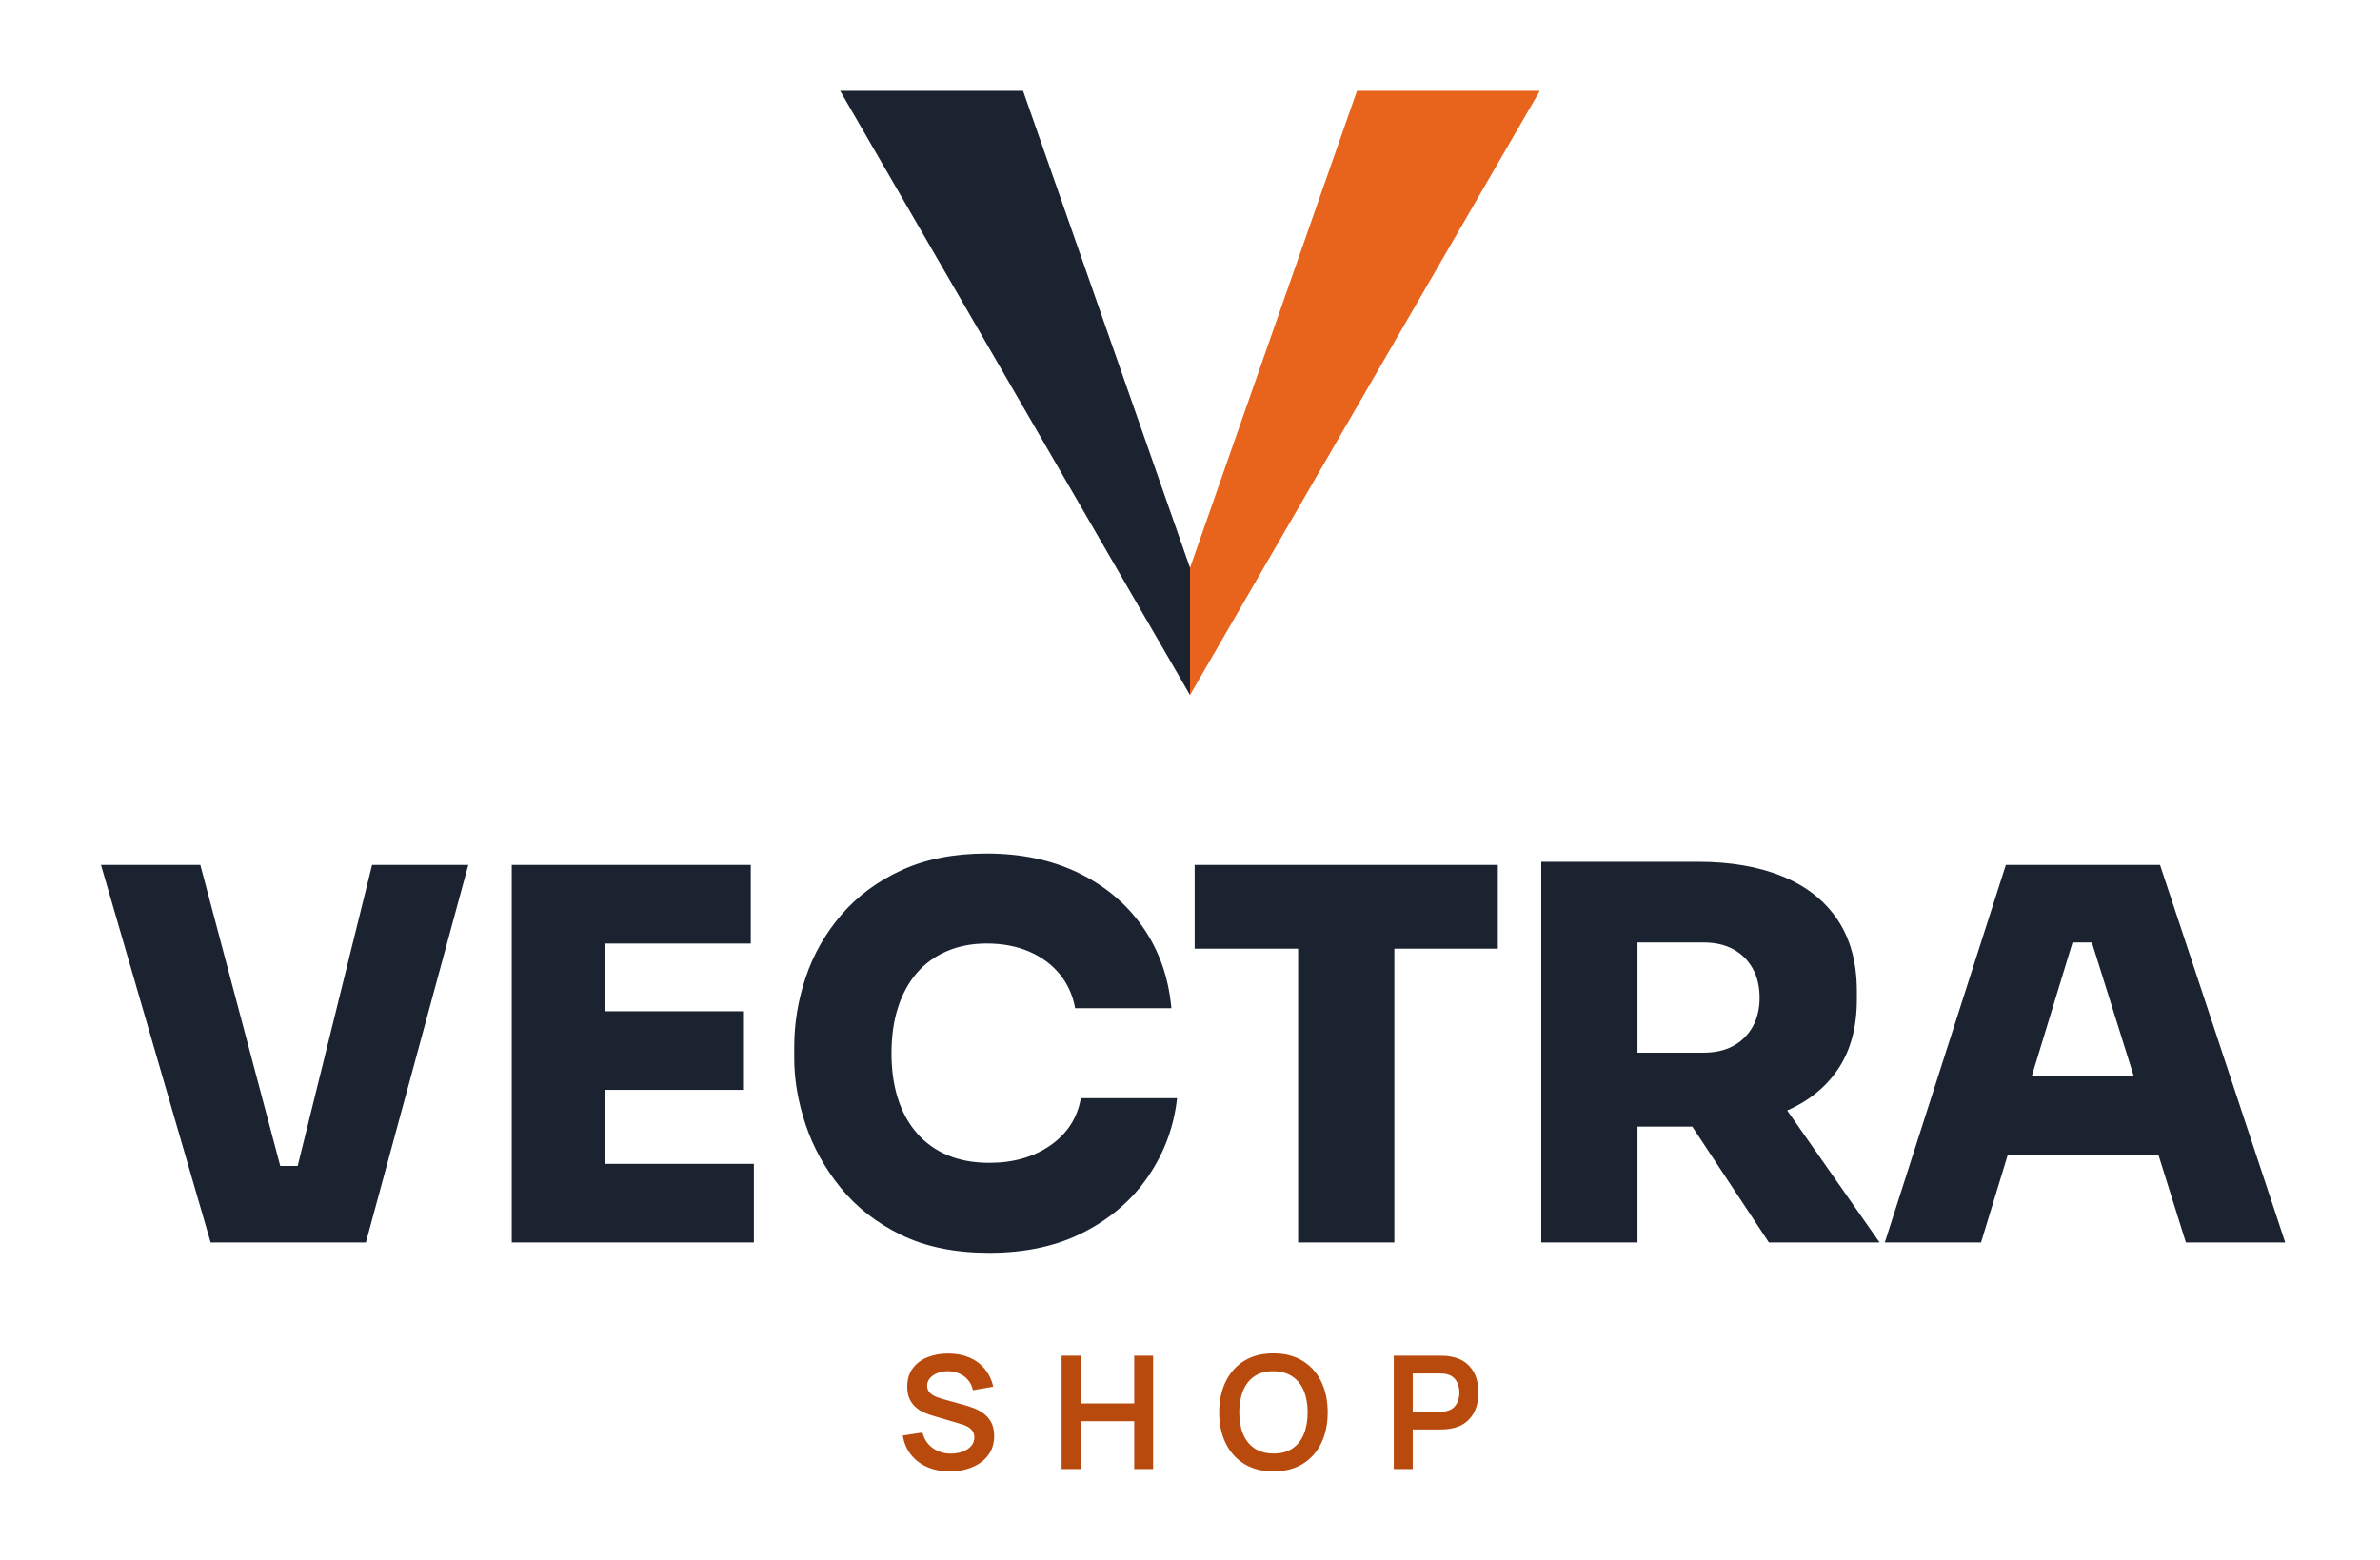
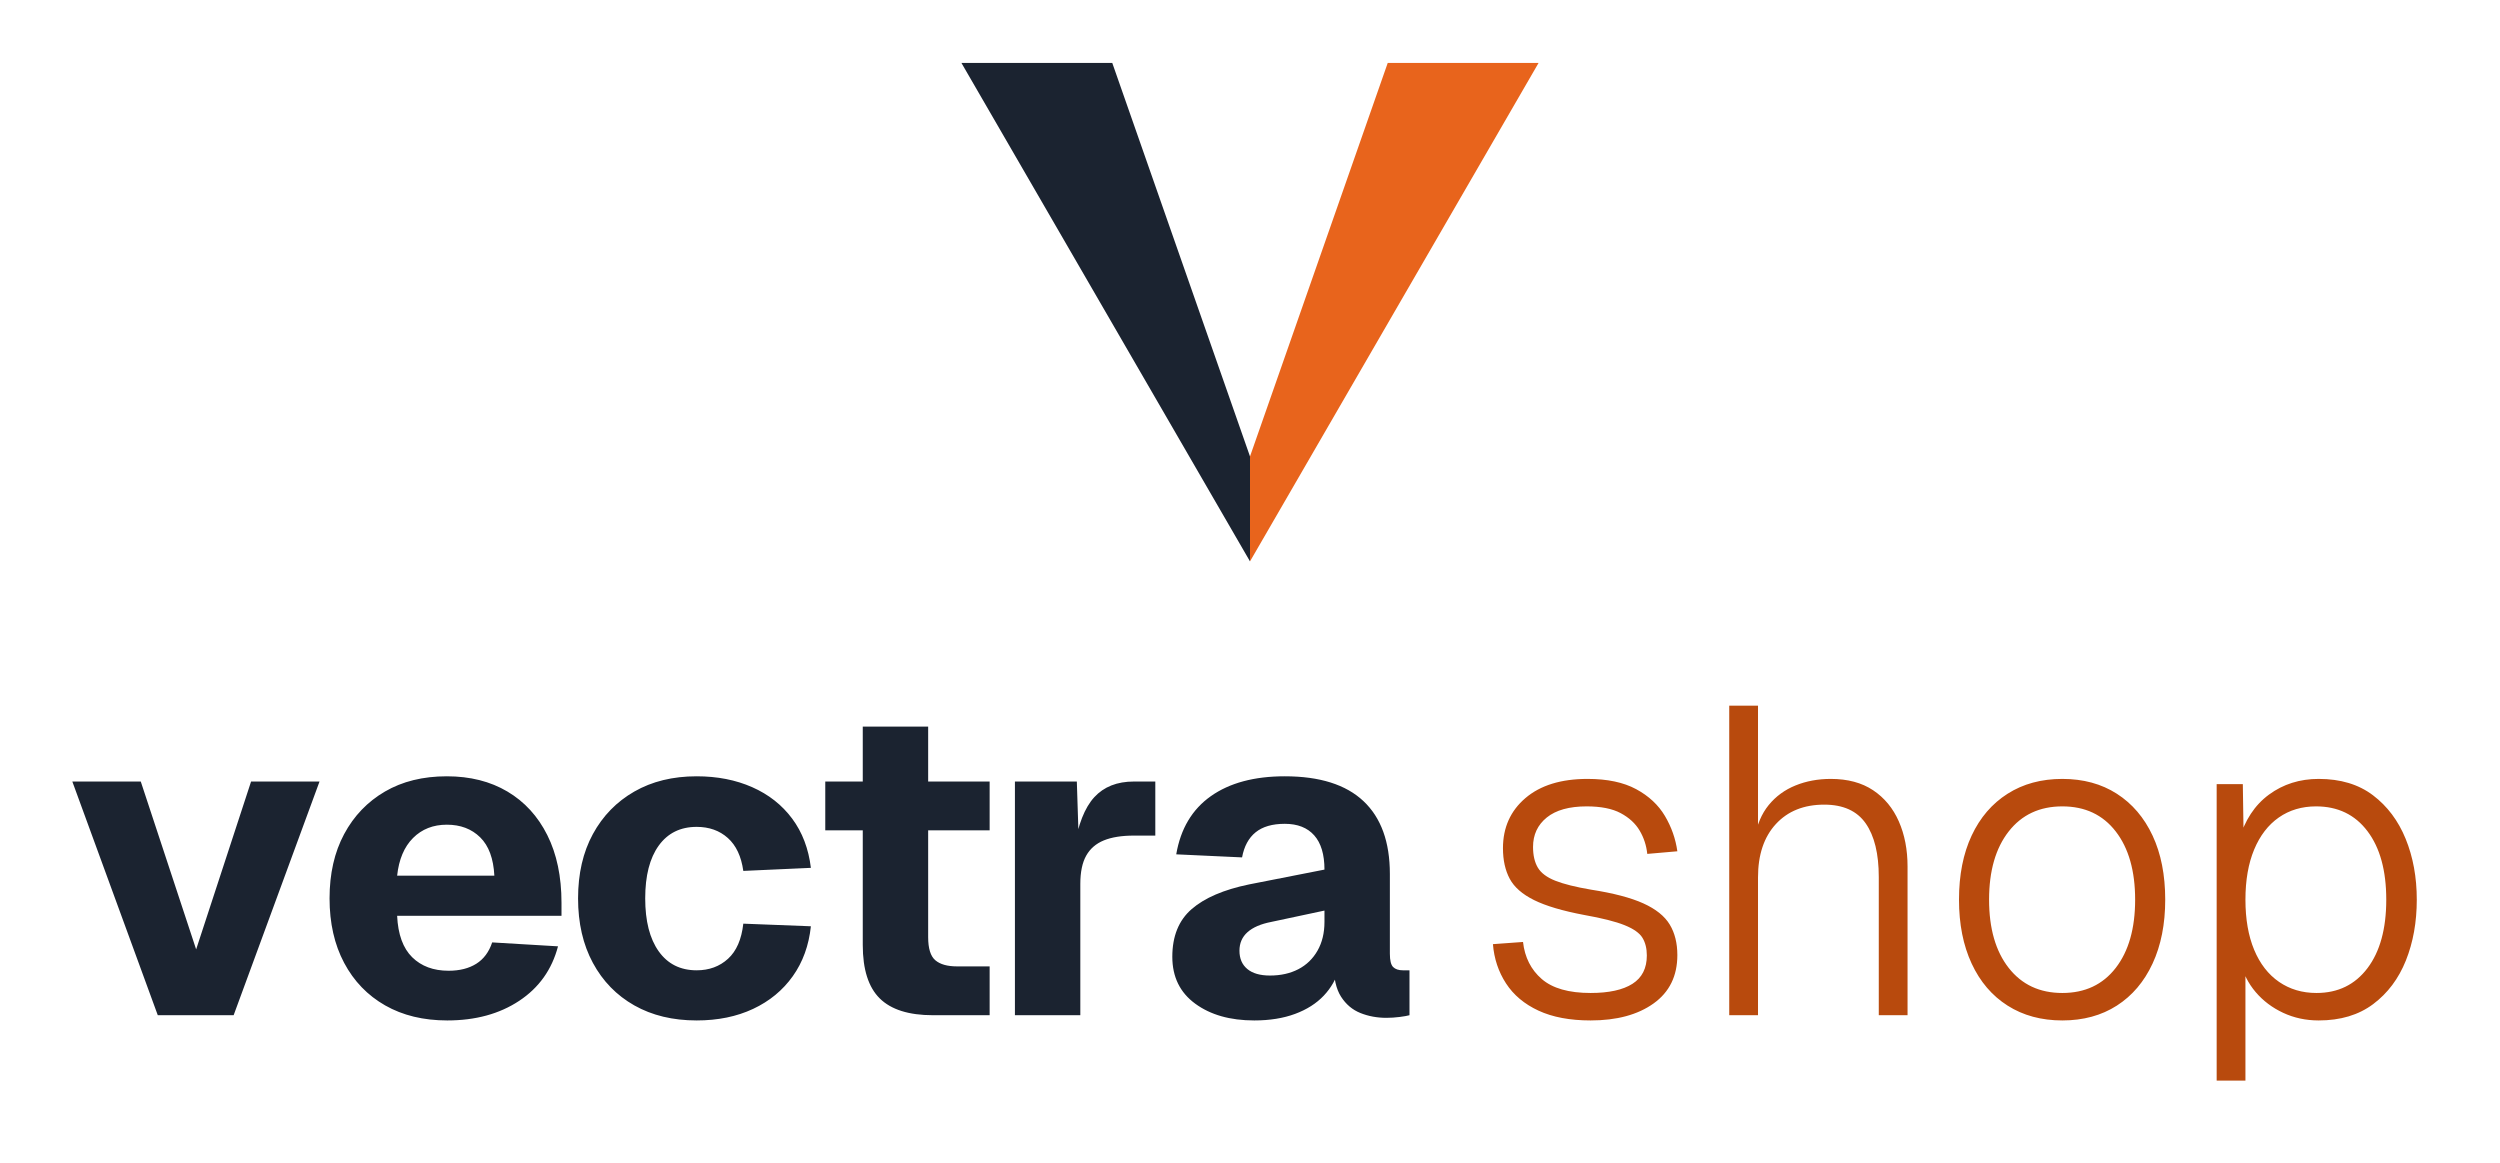
- <svg xmlns="http://www.w3.org/2000/svg" viewBox="0 0 630.19 413.00" width="630" height="413" role="img" aria-label="Vectra Shop">
-   <polygon fill="#1B2330" points="222.46,24.00 270.89,24.00 315.10,150.32 315.10,184.00" />
-   <polygon fill="#E8641C" points="407.73,24.00 359.31,24.00 315.10,150.32 315.10,184.00" />
-   <path fill="#1B2330" transform="translate(24.00,329.00)" d="M31.781 0.0 2.74 -100.0H29.041L50.822 -17.945L46.027 -20.274H59.178L54.247 -17.945L74.521 -100.0H100.0L72.877 0.0ZM111.507 0.0V-100.0H136.164V0.0ZM133.425 0.0V-20.822H175.616V0.0ZM133.425 -40.411V-61.233H172.74V-40.411ZM133.425 -79.178V-100.0H174.795V-79.178ZM237.945 2.74Q224.384 2.74 214.658 -1.986Q204.932 -6.712 198.63 -14.452Q192.329 -22.192 189.315 -31.233Q186.301 -40.274 186.301 -48.767V-51.781Q186.301 -61.233 189.384 -70.342Q192.466 -79.452 198.836 -86.849Q205.205 -94.247 214.795 -98.63Q224.384 -103.014 237.26 -103.014Q250.959 -103.014 261.575 -97.877Q272.192 -92.74 278.63 -83.493Q285.068 -74.247 286.164 -62.055H260.685Q259.726 -67.26 256.575 -71.096Q253.425 -74.932 248.493 -77.055Q243.562 -79.178 237.26 -79.178Q231.37 -79.178 226.644 -77.123Q221.918 -75.068 218.699 -71.301Q215.479 -67.534 213.767 -62.192Q212.055 -56.849 212.055 -50.137Q212.055 -43.425 213.767 -38.082Q215.479 -32.74 218.836 -28.904Q222.192 -25.068 226.986 -23.082Q231.781 -21.096 237.945 -21.096Q247.534 -21.096 254.178 -25.753Q260.822 -30.411 262.192 -38.219H287.671Q286.438 -26.986 280.137 -17.671Q273.836 -8.356 263.151 -2.808Q252.466 2.74 237.945 2.74ZM319.726 0.0V-80.548H345.205V0.0ZM292.329 -77.808V-100.0H372.603V-77.808ZM384.11 0.0V-100.822H409.589V0.0ZM444.384 0.0 416.301 -42.466H443.973L473.699 0.0ZM403.151 -30.685V-50.274H427.123Q431.644 -50.274 434.932 -52.055Q438.219 -53.836 440.068 -57.123Q441.918 -60.411 441.918 -64.795Q441.918 -69.315 440.068 -72.603Q438.219 -75.89 434.932 -77.671Q431.644 -79.452 427.123 -79.452H403.151V-100.822H425.616Q438.63 -100.822 448.082 -96.918Q457.534 -93.014 462.603 -85.411Q467.671 -77.808 467.671 -66.575V-64.384Q467.671 -53.151 462.534 -45.685Q457.397 -38.219 448.014 -34.452Q438.63 -30.685 425.616 -30.685ZM475.068 0.0 507.123 -100.0H547.945L581.096 0.0H554.795L529.041 -82.192L536.301 -79.452H518.219L525.616 -82.192L500.548 0.0ZM501.233 -23.151 508.904 -43.973H546.849L554.521 -23.151Z" />
-   <path fill="#B84A0D" transform="translate(237.45,389.00)" d="M14.021 0.625Q10.729 0.625 8.094 -0.521Q5.458 -1.667 3.76 -3.802Q2.063 -5.938 1.604 -8.875L6.813 -9.667Q7.479 -7 9.552 -5.542Q11.625 -4.083 14.333 -4.083Q15.938 -4.083 17.354 -4.583Q18.771 -5.083 19.656 -6.042Q20.542 -7 20.542 -8.396Q20.542 -9.021 20.333 -9.552Q20.125 -10.083 19.719 -10.5Q19.313 -10.917 18.677 -11.26Q18.042 -11.604 17.208 -11.854L9.458 -14.146Q8.458 -14.438 7.302 -14.927Q6.146 -15.417 5.115 -16.281Q4.083 -17.146 3.427 -18.49Q2.771 -19.833 2.771 -21.813Q2.771 -24.708 4.24 -26.677Q5.708 -28.646 8.198 -29.625Q10.688 -30.604 13.729 -30.583Q16.813 -30.563 19.229 -29.531Q21.646 -28.5 23.271 -26.542Q24.896 -24.583 25.563 -21.813L20.167 -20.875Q19.833 -22.458 18.885 -23.573Q17.938 -24.688 16.573 -25.271Q15.208 -25.854 13.667 -25.896Q12.167 -25.917 10.885 -25.448Q9.604 -24.979 8.823 -24.104Q8.042 -23.229 8.042 -22.063Q8.042 -20.958 8.708 -20.26Q9.375 -19.563 10.365 -19.156Q11.354 -18.75 12.375 -18.479L17.75 -16.979Q18.854 -16.688 20.229 -16.188Q21.604 -15.688 22.875 -14.792Q24.146 -13.896 24.969 -12.438Q25.792 -10.979 25.792 -8.729Q25.792 -6.396 24.823 -4.635Q23.854 -2.875 22.208 -1.708Q20.563 -0.542 18.448 0.042Q16.333 0.625 14.021 0.625ZM43.646 0.0V-30H48.667V-17.375H62.875V-30H67.875V0.0H62.875V-12.667H48.667V0.0ZM99.729 0.625Q95.229 0.625 92.021 -1.344Q88.813 -3.313 87.094 -6.833Q85.375 -10.354 85.375 -15Q85.375 -19.646 87.094 -23.167Q88.813 -26.688 92.021 -28.656Q95.229 -30.625 99.729 -30.625Q104.229 -30.625 107.448 -28.656Q110.667 -26.688 112.385 -23.167Q114.104 -19.646 114.104 -15Q114.104 -10.354 112.385 -6.833Q110.667 -3.313 107.448 -1.344Q104.229 0.625 99.729 0.625ZM99.729 -4.104Q102.75 -4.083 104.76 -5.438Q106.771 -6.792 107.781 -9.25Q108.792 -11.708 108.792 -15Q108.792 -18.292 107.781 -20.719Q106.771 -23.146 104.76 -24.5Q102.75 -25.854 99.729 -25.896Q96.708 -25.917 94.708 -24.562Q92.708 -23.208 91.698 -20.75Q90.688 -18.292 90.688 -15Q90.688 -11.708 91.688 -9.281Q92.688 -6.854 94.698 -5.5Q96.708 -4.146 99.729 -4.104ZM131.604 0.0V-30H144Q144.438 -30 145.125 -29.969Q145.813 -29.938 146.396 -29.833Q149 -29.438 150.698 -28.104Q152.396 -26.771 153.219 -24.74Q154.042 -22.708 154.042 -20.229Q154.042 -17.771 153.208 -15.74Q152.375 -13.708 150.677 -12.375Q148.979 -11.042 146.396 -10.646Q145.813 -10.563 145.115 -10.521Q144.417 -10.479 144 -10.479H136.625V0.0ZM136.625 -15.167H143.792Q144.208 -15.167 144.729 -15.208Q145.25 -15.25 145.688 -15.375Q146.938 -15.688 147.656 -16.479Q148.375 -17.271 148.677 -18.271Q148.979 -19.271 148.979 -20.229Q148.979 -21.188 148.677 -22.198Q148.375 -23.208 147.656 -24.0Q146.938 -24.792 145.688 -25.104Q145.25 -25.229 144.729 -25.26Q144.208 -25.292 143.792 -25.292H136.625Z" />
+ <svg xmlns="http://www.w3.org/2000/svg" viewBox="0 0 952.84 443.00" width="953" height="443" role="img" aria-label="Vectra Shop">
+   <polygon fill="#1B2330" points="366.42,24.00 423.92,24.00 476.42,174.00 476.42,214.00" />
+   <polygon fill="#E8641C" points="586.42,24.00 528.92,24.00 476.42,174.00 476.42,214.00" />
+   <path fill="#1B2330" transform="translate(24.00,387.00)" d="M36.065 0.0 3.49 -89.082H29.583L50.69 -25.096L71.631 -89.082H97.724L64.983 0.0ZM146.42 1.994Q132.792 1.994 122.737 -3.739Q112.682 -9.473 107.114 -19.944Q101.546 -30.414 101.546 -44.541Q101.546 -58.668 107.114 -69.055Q112.682 -79.442 122.654 -85.259Q132.625 -91.076 146.254 -91.076Q159.549 -91.076 169.355 -85.259Q179.161 -79.442 184.562 -68.639Q189.963 -57.837 189.963 -42.879V-37.893H127.307Q127.806 -27.256 133.041 -22.104Q138.276 -16.952 146.918 -16.952Q153.234 -16.952 157.472 -19.611Q161.71 -22.27 163.538 -27.755L188.634 -26.259Q185.144 -12.963 173.842 -5.485Q162.541 1.994 146.42 1.994ZM127.307 -53.183H164.369Q163.87 -62.989 158.968 -67.808Q154.065 -72.628 146.254 -72.628Q138.442 -72.628 133.373 -67.559Q128.304 -62.49 127.307 -53.183ZM241.485 1.994Q227.856 1.994 217.718 -3.739Q207.58 -9.473 201.93 -19.944Q196.279 -30.414 196.279 -44.541Q196.279 -58.668 201.93 -69.055Q207.58 -79.442 217.718 -85.259Q227.856 -91.076 241.485 -91.076Q253.285 -91.076 262.675 -86.921Q272.065 -82.766 277.882 -74.955Q283.699 -67.144 285.028 -56.175L259.268 -55.011Q258.104 -63.321 253.368 -67.559Q248.631 -71.797 241.485 -71.797Q232.177 -71.797 227.025 -64.651Q221.873 -57.504 221.873 -44.541Q221.873 -31.577 227.025 -24.348Q232.177 -17.118 241.485 -17.118Q248.631 -17.118 253.451 -21.523Q258.27 -25.927 259.268 -34.901L285.028 -33.904Q283.865 -22.935 278.131 -14.875Q272.397 -6.814 263.007 -2.41Q253.617 1.994 241.485 1.994ZM331.563 0.0Q317.769 0.0 311.287 -6.399Q304.806 -12.797 304.806 -26.758V-110.023H329.735V-29.749Q329.735 -23.268 332.477 -20.941Q335.22 -18.614 340.704 -18.614H353.169V0.0ZM290.513 -70.468V-89.082H353.169V-70.468ZM362.808 0.0V-89.082H386.408L387.239 -63.155L385.411 -63.654Q387.572 -77.115 393.056 -83.099Q398.541 -89.082 408.18 -89.082H416.324V-68.473H408.18Q401.2 -68.473 396.713 -66.645Q392.225 -64.817 389.982 -60.828Q387.738 -56.839 387.738 -50.025V0.0ZM454.051 1.994Q440.256 1.994 431.531 -4.404Q422.806 -10.803 422.806 -22.27Q422.806 -34.07 430.201 -40.469Q437.597 -46.868 452.056 -49.859L480.808 -55.51Q480.808 -64.152 476.903 -68.556Q472.997 -72.961 465.685 -72.961Q458.538 -72.961 454.549 -69.72Q450.561 -66.479 449.397 -60.163L424.301 -61.327Q426.794 -75.952 437.514 -83.514Q448.234 -91.076 465.685 -91.076Q485.628 -91.076 495.683 -81.603Q505.738 -72.13 505.738 -53.848V-23.434Q505.738 -19.611 506.985 -18.365Q508.231 -17.118 510.724 -17.118H513.217V0.0Q512.054 0.332 509.477 0.665Q506.901 0.997 504.408 0.997Q499.09 0.997 494.52 -0.831Q489.949 -2.659 487.124 -7.063Q484.299 -11.468 484.299 -19.611L486.459 -17.949Q484.797 -11.966 480.559 -7.479Q476.321 -2.992 469.59 -0.499Q462.859 1.994 454.051 1.994ZM460.034 -15.124Q466.183 -15.124 470.837 -17.534Q475.49 -19.944 478.149 -24.597Q480.808 -29.251 480.808 -35.566V-39.887L460.532 -35.566Q454.549 -34.403 451.475 -31.661Q448.4 -28.918 448.4 -24.597Q448.4 -20.11 451.392 -17.617Q454.383 -15.124 460.034 -15.124Z" />
+   <path fill="#B84A0D" transform="translate(561.38,387.00)" d="M44.873 1.994Q33.073 1.994 25.013 -1.745Q16.952 -5.485 12.631 -12.132Q8.31 -18.78 7.645 -27.09L19.113 -27.921Q20.11 -19.113 26.259 -13.794Q32.408 -8.476 44.873 -8.476Q55.344 -8.476 60.828 -11.966Q66.313 -15.456 66.313 -22.769Q66.313 -26.758 64.651 -29.5Q62.989 -32.242 57.837 -34.32Q52.685 -36.397 42.38 -38.225Q30.082 -40.552 23.351 -43.876Q16.62 -47.2 14.044 -52.02Q11.468 -56.839 11.468 -63.654Q11.468 -75.454 20.027 -82.766Q28.586 -90.079 43.71 -90.079Q55.011 -90.079 62.241 -86.173Q69.47 -82.268 73.21 -75.952Q76.949 -69.637 77.946 -62.49L66.479 -61.493Q65.98 -66.313 63.57 -70.385Q61.161 -74.456 56.341 -77.032Q51.521 -79.608 43.377 -79.608Q33.406 -79.608 28.17 -75.37Q22.935 -71.132 22.935 -64.152Q22.935 -59.332 24.763 -56.258Q26.592 -53.183 31.411 -51.272Q36.231 -49.361 45.039 -47.865Q57.837 -45.87 64.983 -42.63Q72.13 -39.389 75.038 -34.569Q77.946 -29.749 77.946 -22.935Q77.946 -10.969 68.889 -4.487Q59.831 1.994 44.873 1.994ZM97.724 0.0V-118.0H108.693V-67.144L107.363 -67.31Q108.693 -75.121 112.765 -80.107Q116.837 -85.093 122.986 -87.586Q129.135 -90.079 136.448 -90.079Q146.087 -90.079 152.569 -85.758Q159.051 -81.437 162.375 -73.875Q165.699 -66.313 165.699 -56.673V0.0H154.73V-52.685Q154.73 -65.98 149.744 -73.127Q144.758 -80.273 133.955 -80.273Q122.321 -80.273 115.507 -72.877Q108.693 -65.482 108.693 -52.518V0.0ZM224.699 1.994Q212.732 1.994 203.841 -3.656Q194.949 -9.307 190.13 -19.694Q185.31 -30.082 185.31 -44.042Q185.31 -58.169 190.13 -68.473Q194.949 -78.777 203.841 -84.428Q212.732 -90.079 224.699 -90.079Q236.665 -90.079 245.473 -84.428Q254.282 -78.777 259.101 -68.473Q263.921 -58.169 263.921 -44.042Q263.921 -30.082 259.101 -19.694Q254.282 -9.307 245.473 -3.656Q236.665 1.994 224.699 1.994ZM224.699 -8.476Q237.662 -8.476 245.058 -18.032Q252.454 -27.589 252.454 -44.042Q252.454 -60.496 245.058 -70.052Q237.662 -79.608 224.699 -79.608Q211.735 -79.608 204.256 -70.052Q196.777 -60.496 196.777 -44.042Q196.777 -27.589 204.256 -18.032Q211.735 -8.476 224.699 -8.476ZM283.532 24.93V-88.085H293.504L293.837 -65.814L292.008 -66.645Q295.332 -78.113 303.476 -84.096Q311.62 -90.079 322.423 -90.079Q334.887 -90.079 343.114 -83.846Q351.341 -77.614 355.579 -67.227Q359.817 -56.839 359.817 -44.042Q359.817 -31.245 355.662 -20.858Q351.507 -10.47 343.197 -4.238Q334.887 1.994 322.423 1.994Q315.11 1.994 308.877 -0.914Q302.645 -3.823 298.407 -8.808Q294.169 -13.794 292.673 -20.11L294.501 -22.27V24.93ZM321.592 -8.476Q333.89 -8.476 341.037 -17.949Q348.183 -27.423 348.183 -44.042Q348.183 -60.662 341.037 -70.135Q333.89 -79.608 321.425 -79.608Q313.282 -79.608 307.215 -75.37Q301.149 -71.132 297.825 -63.155Q294.501 -55.177 294.501 -44.042Q294.501 -32.907 297.825 -24.93Q301.149 -16.952 307.299 -12.714Q313.448 -8.476 321.592 -8.476Z" />
</svg>
